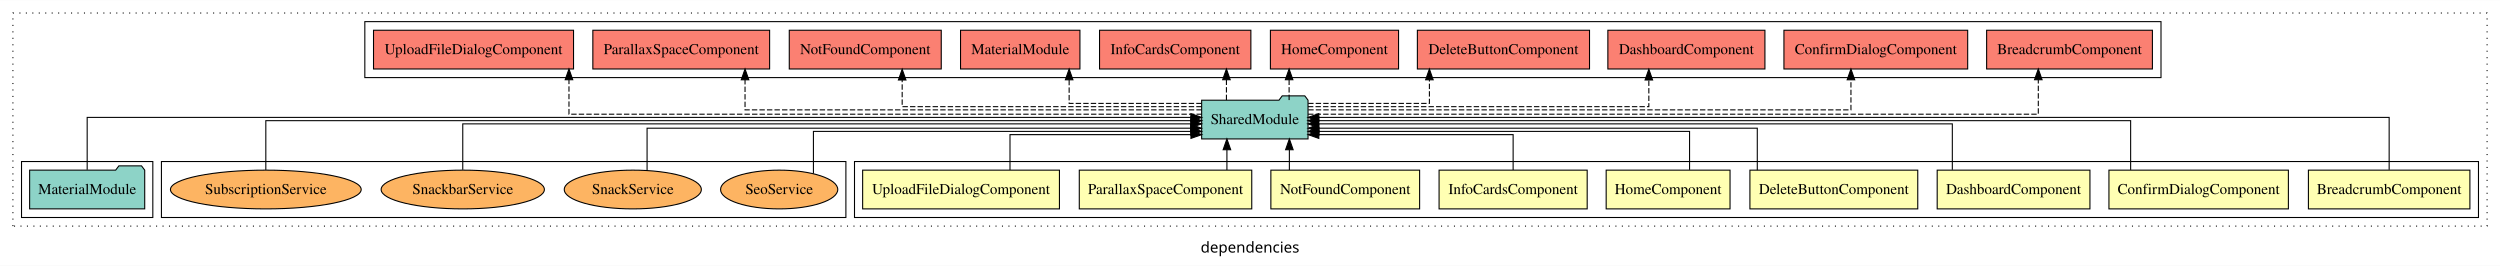
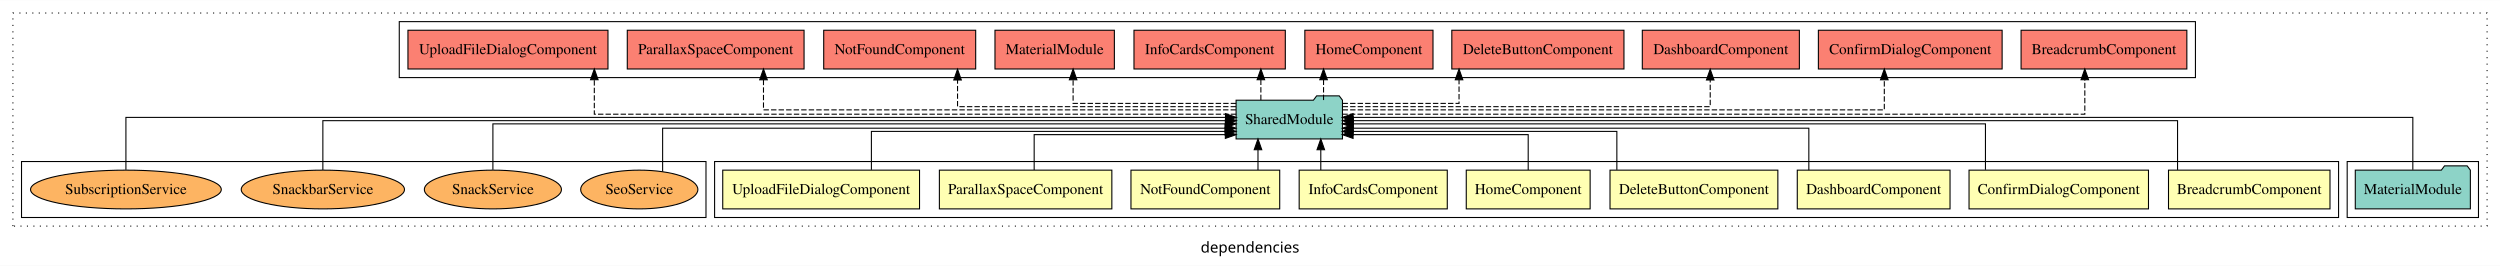
<svg xmlns="http://www.w3.org/2000/svg" width="2323pt" height="247pt" viewBox="0.00 0.00 2323.00 246.80">
  <g id="graph0" class="graph" transform="scale(1 1) rotate(0) translate(4 242.8)">
    <polygon fill="white" stroke="transparent" points="-4,4 -4,-242.8 2319,-242.8 2319,4 -4,4" />
    <text text-anchor="middle" x="1157.5" y="-8.2" font-family="sans-serif" font-size="14.00">dependencies</text>
    <g id="clust1" class="cluster">
      <polygon fill="none" stroke="black" stroke-dasharray="1,5" points="8,-32.8 8,-230.8 2307,-230.8 2307,-32.8 8,-32.8" />
    </g>
+     <g id="clust12" class="cluster">
+       <polygon fill="none" stroke="black" points="2177,-40.8 2177,-92.8 2299,-92.8 2299,-40.8 2177,-40.8" />
+     </g>
    <g id="clust2" class="cluster">
-       <polygon fill="none" stroke="black" points="790,-40.8 790,-92.8 2299,-92.8 2299,-40.8 790,-40.8" />
+       <polygon fill="none" stroke="black" points="660,-40.8 660,-92.8 2169,-92.8 2169,-40.8 660,-40.8" />
+     </g>
+     <g id="clust13" class="cluster">
+       <polygon fill="none" stroke="black" points="367,-170.8 367,-222.8 2036,-222.8 2036,-170.8 367,-170.8" />
    </g>
    <g id="clust15" class="cluster">
-       <polygon fill="none" stroke="black" points="146,-40.8 146,-92.8 782,-92.8 782,-40.8 146,-40.8" />
-     </g>
-     <g id="clust12" class="cluster">
-       <polygon fill="none" stroke="black" points="16,-40.8 16,-92.8 138,-92.8 138,-40.8 16,-40.8" />
-     </g>
-     <g id="clust13" class="cluster">
-       <polygon fill="none" stroke="black" points="335,-170.8 335,-222.8 2004,-222.8 2004,-170.8 335,-170.8" />
+       <polygon fill="none" stroke="black" points="16,-40.8 16,-92.8 652,-92.8 652,-40.8 16,-40.8" />
    </g>
    <g id="node1" class="node">
-       <polygon fill="#ffffb3" stroke="black" points="2291.03,-84.8 2140.97,-84.8 2140.97,-48.8 2291.03,-48.8 2291.03,-84.8" />
-       <text text-anchor="middle" x="2216" y="-62.6" font-family="Times,serif" font-size="14.00">BreadcrumbComponent</text>
+       <polygon fill="#ffffb3" stroke="black" points="2161.03,-84.8 2010.97,-84.8 2010.97,-48.8 2161.03,-48.8 2161.03,-84.8" />
+       <text text-anchor="middle" x="2086" y="-62.6" font-family="Times,serif" font-size="14.00">BreadcrumbComponent</text>
    </g>
    <g id="node10" class="node">
-       <polygon fill="#8dd3c7" stroke="black" points="1211.42,-149.8 1208.42,-153.8 1187.42,-153.8 1184.42,-149.8 1112.58,-149.8 1112.58,-113.8 1211.42,-113.8 1211.42,-149.8" />
-       <text text-anchor="middle" x="1162" y="-127.6" font-family="Times,serif" font-size="14.00">SharedModule</text>
+       <polygon fill="#8dd3c7" stroke="black" points="1243.42,-149.8 1240.42,-153.8 1219.42,-153.8 1216.42,-149.8 1144.58,-149.8 1144.58,-113.8 1243.42,-113.8 1243.42,-149.8" />
+       <text text-anchor="middle" x="1194" y="-127.6" font-family="Times,serif" font-size="14.00">SharedModule</text>
    </g>
    <g id="edge1" class="edge">
-       <path fill="none" stroke="black" d="M2216,-85.11C2216,-104.95 2216,-133.8 2216,-133.8 2216,-133.8 1221.42,-133.8 1221.42,-133.8" />
-       <polygon fill="black" stroke="black" points="1221.42,-130.3 1211.42,-133.8 1221.42,-137.3 1221.42,-130.3" />
+       <path fill="none" stroke="black" d="M2019.38,-84.97C2019.38,-103.89 2019.38,-130.8 2019.38,-130.8 2019.38,-130.8 1253.47,-130.8 1253.47,-130.8" />
+       <polygon fill="black" stroke="black" points="1253.47,-127.3 1243.47,-130.8 1253.47,-134.3 1253.47,-127.3" />
    </g>
    <g id="node2" class="node">
-       <polygon fill="#ffffb3" stroke="black" points="2122.37,-84.8 1955.63,-84.8 1955.63,-48.8 2122.37,-48.8 2122.37,-84.8" />
-       <text text-anchor="middle" x="2039" y="-62.6" font-family="Times,serif" font-size="14.00">ConfirmDialogComponent</text>
+       <polygon fill="#ffffb3" stroke="black" points="1992.37,-84.8 1825.63,-84.8 1825.63,-48.8 1992.37,-48.8 1992.37,-84.8" />
+       <text text-anchor="middle" x="1909" y="-62.6" font-family="Times,serif" font-size="14.00">ConfirmDialogComponent</text>
    </g>
    <g id="edge2" class="edge">
-       <path fill="none" stroke="black" d="M1975.79,-84.97C1975.79,-103.89 1975.79,-130.8 1975.79,-130.8 1975.79,-130.8 1221.38,-130.8 1221.38,-130.8" />
-       <polygon fill="black" stroke="black" points="1221.38,-127.3 1211.38,-130.8 1221.38,-134.3 1221.38,-127.3" />
+       <path fill="none" stroke="black" d="M1840.88,-85.1C1840.88,-103.07 1840.88,-127.8 1840.88,-127.8 1840.88,-127.8 1253.42,-127.8 1253.42,-127.8" />
+       <polygon fill="black" stroke="black" points="1253.42,-124.3 1243.42,-127.8 1253.42,-131.3 1253.42,-124.3" />
    </g>
    <g id="node3" class="node">
-       <polygon fill="#ffffb3" stroke="black" points="1937.97,-84.8 1796.03,-84.8 1796.03,-48.8 1937.97,-48.8 1937.97,-84.8" />
-       <text text-anchor="middle" x="1867" y="-62.6" font-family="Times,serif" font-size="14.00">DashboardComponent</text>
+       <polygon fill="#ffffb3" stroke="black" points="1807.97,-84.8 1666.03,-84.8 1666.03,-48.8 1807.97,-48.8 1807.97,-84.8" />
+       <text text-anchor="middle" x="1737" y="-62.6" font-family="Times,serif" font-size="14.00">DashboardComponent</text>
    </g>
    <g id="edge3" class="edge">
-       <path fill="none" stroke="black" d="M1810.1,-85.1C1810.1,-103.07 1810.1,-127.8 1810.1,-127.8 1810.1,-127.8 1221.24,-127.8 1221.24,-127.8" />
-       <polygon fill="black" stroke="black" points="1221.24,-124.3 1211.24,-127.8 1221.24,-131.3 1221.24,-124.3" />
+       <path fill="none" stroke="black" d="M1676.77,-84.84C1676.77,-101.53 1676.77,-123.8 1676.77,-123.8 1676.77,-123.8 1253.4,-123.8 1253.4,-123.8" />
+       <polygon fill="black" stroke="black" points="1253.4,-120.3 1243.4,-123.8 1253.4,-127.3 1253.4,-120.3" />
    </g>
    <g id="node4" class="node">
-       <polygon fill="#ffffb3" stroke="black" points="1777.98,-84.8 1622.02,-84.8 1622.02,-48.8 1777.98,-48.8 1777.98,-84.8" />
-       <text text-anchor="middle" x="1700" y="-62.6" font-family="Times,serif" font-size="14.00">DeleteButtonComponent</text>
+       <polygon fill="#ffffb3" stroke="black" points="1647.98,-84.8 1492.02,-84.8 1492.02,-48.8 1647.98,-48.8 1647.98,-84.8" />
+       <text text-anchor="middle" x="1570" y="-62.6" font-family="Times,serif" font-size="14.00">DeleteButtonComponent</text>
    </g>
    <g id="edge4" class="edge">
-       <path fill="none" stroke="black" d="M1628.87,-84.84C1628.87,-101.53 1628.87,-123.8 1628.87,-123.8 1628.87,-123.8 1221.52,-123.8 1221.52,-123.8" />
-       <polygon fill="black" stroke="black" points="1221.52,-120.3 1211.52,-123.8 1221.52,-127.3 1221.52,-120.3" />
+       <path fill="none" stroke="black" d="M1498.38,-85.08C1498.38,-100.75 1498.38,-120.8 1498.38,-120.8 1498.38,-120.8 1253.24,-120.8 1253.24,-120.8" />
+       <polygon fill="black" stroke="black" points="1253.24,-117.3 1243.24,-120.8 1253.24,-124.3 1253.24,-117.3" />
    </g>
    <g id="node5" class="node">
-       <polygon fill="#ffffb3" stroke="black" points="1603.55,-84.8 1488.45,-84.8 1488.45,-48.8 1603.55,-48.8 1603.55,-84.8" />
-       <text text-anchor="middle" x="1546" y="-62.6" font-family="Times,serif" font-size="14.00">HomeComponent</text>
+       <polygon fill="#ffffb3" stroke="black" points="1473.55,-84.8 1358.45,-84.8 1358.45,-48.8 1473.55,-48.8 1473.55,-84.8" />
+       <text text-anchor="middle" x="1416" y="-62.6" font-family="Times,serif" font-size="14.00">HomeComponent</text>
    </g>
    <g id="edge5" class="edge">
-       <path fill="none" stroke="black" d="M1565.94,-85.08C1565.94,-100.75 1565.94,-120.8 1565.94,-120.8 1565.94,-120.8 1221.53,-120.8 1221.53,-120.8" />
-       <polygon fill="black" stroke="black" points="1221.53,-117.3 1211.53,-120.8 1221.53,-124.3 1221.53,-117.3" />
+       <path fill="none" stroke="black" d="M1416,-84.92C1416,-99.58 1416,-117.8 1416,-117.8 1416,-117.8 1253.27,-117.8 1253.27,-117.8" />
+       <polygon fill="black" stroke="black" points="1253.27,-114.3 1243.27,-117.8 1253.27,-121.3 1253.27,-114.3" />
    </g>
    <g id="node6" class="node">
-       <polygon fill="#ffffb3" stroke="black" points="1470.81,-84.8 1333.19,-84.8 1333.19,-48.8 1470.81,-48.8 1470.81,-84.8" />
-       <text text-anchor="middle" x="1402" y="-62.6" font-family="Times,serif" font-size="14.00">InfoCardsComponent</text>
+       <polygon fill="#ffffb3" stroke="black" points="1340.81,-84.8 1203.19,-84.8 1203.19,-48.8 1340.81,-48.8 1340.81,-84.8" />
+       <text text-anchor="middle" x="1272" y="-62.6" font-family="Times,serif" font-size="14.00">InfoCardsComponent</text>
    </g>
    <g id="edge6" class="edge">
-       <path fill="none" stroke="black" d="M1402,-84.92C1402,-99.58 1402,-117.8 1402,-117.8 1402,-117.8 1221.44,-117.8 1221.44,-117.8" />
-       <polygon fill="black" stroke="black" points="1221.44,-114.3 1211.44,-117.8 1221.44,-121.3 1221.44,-114.3" />
+       <path fill="none" stroke="black" d="M1223.28,-84.91C1223.28,-84.91 1223.28,-103.79 1223.28,-103.79" />
+       <polygon fill="black" stroke="black" points="1219.78,-103.79 1223.28,-113.79 1226.78,-103.79 1219.78,-103.79" />
    </g>
    <g id="node7" class="node">
-       <polygon fill="#ffffb3" stroke="black" points="1315.11,-84.8 1176.89,-84.8 1176.89,-48.8 1315.11,-48.8 1315.11,-84.8" />
-       <text text-anchor="middle" x="1246" y="-62.6" font-family="Times,serif" font-size="14.00">NotFoundComponent</text>
+       <polygon fill="#ffffb3" stroke="black" points="1185.11,-84.8 1046.89,-84.8 1046.89,-48.8 1185.11,-48.8 1185.11,-84.8" />
+       <text text-anchor="middle" x="1116" y="-62.6" font-family="Times,serif" font-size="14.00">NotFoundComponent</text>
    </g>
    <g id="edge7" class="edge">
-       <path fill="none" stroke="black" d="M1194.08,-84.91C1194.08,-84.91 1194.08,-103.79 1194.08,-103.79" />
-       <polygon fill="black" stroke="black" points="1190.58,-103.79 1194.08,-113.79 1197.58,-103.79 1190.58,-103.79" />
+       <path fill="none" stroke="black" d="M1164.92,-84.91C1164.92,-84.91 1164.92,-103.79 1164.92,-103.79" />
+       <polygon fill="black" stroke="black" points="1161.42,-103.79 1164.92,-113.79 1168.42,-103.79 1161.42,-103.79" />
    </g>
    <g id="node8" class="node">
-       <polygon fill="#ffffb3" stroke="black" points="1159.13,-84.8 998.87,-84.8 998.87,-48.8 1159.13,-48.8 1159.13,-84.8" />
-       <text text-anchor="middle" x="1079" y="-62.6" font-family="Times,serif" font-size="14.00">ParallaxSpaceComponent</text>
+       <polygon fill="#ffffb3" stroke="black" points="1029.13,-84.8 868.87,-84.8 868.87,-48.8 1029.13,-48.8 1029.13,-84.8" />
+       <text text-anchor="middle" x="949" y="-62.6" font-family="Times,serif" font-size="14.00">ParallaxSpaceComponent</text>
    </g>
    <g id="edge8" class="edge">
-       <path fill="none" stroke="black" d="M1136.05,-84.91C1136.05,-84.91 1136.05,-103.79 1136.05,-103.79" />
-       <polygon fill="black" stroke="black" points="1132.55,-103.79 1136.05,-113.79 1139.55,-103.79 1132.55,-103.79" />
+       <path fill="none" stroke="black" d="M956.95,-84.92C956.95,-99.58 956.95,-117.8 956.95,-117.8 956.95,-117.8 1134.59,-117.8 1134.59,-117.8" />
+       <polygon fill="black" stroke="black" points="1134.59,-121.3 1144.59,-117.8 1134.59,-114.3 1134.59,-121.3" />
    </g>
    <g id="node9" class="node">
-       <polygon fill="#ffffb3" stroke="black" points="980.43,-84.8 797.57,-84.8 797.57,-48.8 980.43,-48.8 980.43,-84.8" />
-       <text text-anchor="middle" x="889" y="-62.6" font-family="Times,serif" font-size="14.00">UploadFileDialogComponent</text>
+       <polygon fill="#ffffb3" stroke="black" points="850.43,-84.8 667.57,-84.8 667.57,-48.8 850.43,-48.8 850.43,-84.8" />
+       <text text-anchor="middle" x="759" y="-62.6" font-family="Times,serif" font-size="14.00">UploadFileDialogComponent</text>
    </g>
    <g id="edge9" class="edge">
-       <path fill="none" stroke="black" d="M934.49,-84.92C934.49,-99.58 934.49,-117.8 934.49,-117.8 934.49,-117.8 1102.63,-117.8 1102.63,-117.8" />
-       <polygon fill="black" stroke="black" points="1102.63,-121.3 1112.63,-117.8 1102.63,-114.3 1102.63,-121.3" />
+       <path fill="none" stroke="black" d="M805.7,-85.08C805.7,-100.75 805.7,-120.8 805.7,-120.8 805.7,-120.8 1134.43,-120.8 1134.43,-120.8" />
+       <polygon fill="black" stroke="black" points="1134.43,-124.3 1144.43,-120.8 1134.43,-117.3 1134.43,-124.3" />
    </g>
    <g id="node12" class="node">
-       <polygon fill="#fb8072" stroke="black" points="1996.02,-214.8 1841.98,-214.8 1841.98,-178.8 1996.02,-178.8 1996.02,-214.8" />
-       <text text-anchor="middle" x="1919" y="-192.6" font-family="Times,serif" font-size="14.00">BreadcrumbComponent </text>
+       <polygon fill="#fb8072" stroke="black" points="2028.02,-214.8 1873.98,-214.8 1873.98,-178.8 2028.02,-178.8 2028.02,-214.8" />
+       <text text-anchor="middle" x="1951" y="-192.6" font-family="Times,serif" font-size="14.00">BreadcrumbComponent </text>
    </g>
    <g id="edge11" class="edge">
-       <path fill="none" stroke="black" stroke-dasharray="5,2" d="M1211.47,-136.8C1375.32,-136.8 1889.99,-136.8 1889.99,-136.8 1889.99,-136.8 1889.99,-168.8 1889.99,-168.8" />
-       <polygon fill="black" stroke="black" points="1886.49,-168.8 1889.99,-178.8 1893.49,-168.8 1886.49,-168.8" />
+       <path fill="none" stroke="black" stroke-dasharray="5,2" d="M1243.36,-136.8C1408.78,-136.8 1933.21,-136.8 1933.21,-136.8 1933.21,-136.8 1933.21,-168.8 1933.21,-168.8" />
+       <polygon fill="black" stroke="black" points="1929.71,-168.8 1933.21,-178.8 1936.71,-168.8 1929.71,-168.8" />
    </g>
    <g id="node13" class="node">
-       <polygon fill="#fb8072" stroke="black" points="1824.37,-214.8 1653.63,-214.8 1653.63,-178.8 1824.37,-178.8 1824.37,-214.8" />
-       <text text-anchor="middle" x="1739" y="-192.6" font-family="Times,serif" font-size="14.00">ConfirmDialogComponent </text>
+       <polygon fill="#fb8072" stroke="black" points="1856.37,-214.8 1685.63,-214.8 1685.63,-178.8 1856.37,-178.8 1856.37,-214.8" />
+       <text text-anchor="middle" x="1771" y="-192.6" font-family="Times,serif" font-size="14.00">ConfirmDialogComponent </text>
    </g>
    <g id="edge12" class="edge">
-       <path fill="none" stroke="black" stroke-dasharray="5,2" d="M1211.64,-140.8C1347.6,-140.8 1715.9,-140.8 1715.9,-140.8 1715.9,-140.8 1715.9,-168.77 1715.9,-168.77" />
-       <polygon fill="black" stroke="black" points="1712.4,-168.77 1715.9,-178.77 1719.4,-168.77 1712.4,-168.77" />
+       <path fill="none" stroke="black" stroke-dasharray="5,2" d="M1243.55,-140.8C1379.26,-140.8 1746.9,-140.8 1746.9,-140.8 1746.9,-140.8 1746.9,-168.77 1746.9,-168.77" />
+       <polygon fill="black" stroke="black" points="1743.4,-168.77 1746.9,-178.77 1750.4,-168.77 1743.4,-168.77" />
    </g>
    <g id="node14" class="node">
-       <polygon fill="#fb8072" stroke="black" points="1635.97,-214.8 1490.03,-214.8 1490.03,-178.8 1635.97,-178.8 1635.97,-214.8" />
-       <text text-anchor="middle" x="1563" y="-192.6" font-family="Times,serif" font-size="14.00">DashboardComponent </text>
+       <polygon fill="#fb8072" stroke="black" points="1667.97,-214.8 1522.03,-214.8 1522.03,-178.8 1667.97,-178.8 1667.97,-214.8" />
+       <text text-anchor="middle" x="1595" y="-192.6" font-family="Times,serif" font-size="14.00">DashboardComponent </text>
    </g>
    <g id="edge13" class="edge">
-       <path fill="none" stroke="black" stroke-dasharray="5,2" d="M1211.37,-143.8C1311.3,-143.8 1528.1,-143.8 1528.1,-143.8 1528.1,-143.8 1528.1,-168.56 1528.1,-168.56" />
-       <polygon fill="black" stroke="black" points="1524.6,-168.56 1528.1,-178.56 1531.6,-168.56 1524.6,-168.56" />
+       <path fill="none" stroke="black" stroke-dasharray="5,2" d="M1243.54,-143.8C1348.78,-143.8 1585.13,-143.8 1585.13,-143.8 1585.13,-143.8 1585.13,-168.56 1585.13,-168.56" />
+       <polygon fill="black" stroke="black" points="1581.63,-168.56 1585.13,-178.56 1588.63,-168.56 1581.63,-168.56" />
    </g>
    <g id="node15" class="node">
-       <polygon fill="#fb8072" stroke="black" points="1472.98,-214.8 1313.02,-214.8 1313.02,-178.8 1472.98,-178.8 1472.98,-214.8" />
-       <text text-anchor="middle" x="1393" y="-192.6" font-family="Times,serif" font-size="14.00">DeleteButtonComponent </text>
+       <polygon fill="#fb8072" stroke="black" points="1504.98,-214.8 1345.02,-214.8 1345.02,-178.8 1504.98,-178.8 1504.98,-214.8" />
+       <text text-anchor="middle" x="1425" y="-192.6" font-family="Times,serif" font-size="14.00">DeleteButtonComponent </text>
    </g>
    <g id="edge14" class="edge">
-       <path fill="none" stroke="black" stroke-dasharray="5,2" d="M1211.55,-146.8C1259.25,-146.8 1324.2,-146.8 1324.2,-146.8 1324.2,-146.8 1324.2,-168.75 1324.2,-168.75" />
-       <polygon fill="black" stroke="black" points="1320.7,-168.75 1324.2,-178.75 1327.7,-168.75 1320.7,-168.75" />
+       <path fill="none" stroke="black" stroke-dasharray="5,2" d="M1243.48,-146.8C1289.74,-146.8 1351.74,-146.8 1351.74,-146.8 1351.74,-146.8 1351.74,-168.75 1351.74,-168.75" />
+       <polygon fill="black" stroke="black" points="1348.24,-168.75 1351.74,-178.75 1355.24,-168.75 1348.24,-168.75" />
    </g>
    <g id="node16" class="node">
-       <polygon fill="#fb8072" stroke="black" points="1295.54,-214.8 1176.46,-214.8 1176.46,-178.8 1295.54,-178.8 1295.54,-214.8" />
-       <text text-anchor="middle" x="1236" y="-192.6" font-family="Times,serif" font-size="14.00">HomeComponent </text>
+       <polygon fill="#fb8072" stroke="black" points="1327.54,-214.8 1208.46,-214.8 1208.46,-178.8 1327.54,-178.8 1327.54,-214.8" />
+       <text text-anchor="middle" x="1268" y="-192.6" font-family="Times,serif" font-size="14.00">HomeComponent </text>
    </g>
    <g id="edge15" class="edge">
-       <path fill="none" stroke="black" stroke-dasharray="5,2" d="M1193.84,-149.91C1193.84,-149.91 1193.84,-168.79 1193.84,-168.79" />
-       <polygon fill="black" stroke="black" points="1190.34,-168.79 1193.84,-178.79 1197.34,-168.79 1190.34,-168.79" />
+       <path fill="none" stroke="black" stroke-dasharray="5,2" d="M1225.84,-149.91C1225.84,-149.91 1225.84,-168.79 1225.84,-168.79" />
+       <polygon fill="black" stroke="black" points="1222.34,-168.79 1225.84,-178.79 1229.34,-168.79 1222.34,-168.79" />
    </g>
    <g id="node17" class="node">
-       <polygon fill="#fb8072" stroke="black" points="1158.31,-214.8 1017.69,-214.8 1017.69,-178.8 1158.31,-178.8 1158.31,-214.8" />
-       <text text-anchor="middle" x="1088" y="-192.6" font-family="Times,serif" font-size="14.00">InfoCardsComponent </text>
+       <polygon fill="#fb8072" stroke="black" points="1190.31,-214.8 1049.69,-214.8 1049.69,-178.8 1190.31,-178.8 1190.31,-214.8" />
+       <text text-anchor="middle" x="1120" y="-192.6" font-family="Times,serif" font-size="14.00">InfoCardsComponent </text>
    </g>
    <g id="edge16" class="edge">
-       <path fill="none" stroke="black" stroke-dasharray="5,2" d="M1135.6,-149.91C1135.6,-149.91 1135.6,-168.79 1135.6,-168.79" />
-       <polygon fill="black" stroke="black" points="1132.1,-168.79 1135.6,-178.79 1139.1,-168.79 1132.1,-168.79" />
+       <path fill="none" stroke="black" stroke-dasharray="5,2" d="M1167.6,-149.91C1167.6,-149.91 1167.6,-168.79 1167.6,-168.79" />
+       <polygon fill="black" stroke="black" points="1164.1,-168.79 1167.6,-178.79 1171.1,-168.79 1164.1,-168.79" />
    </g>
    <g id="node18" class="node">
-       <polygon fill="#fb8072" stroke="black" points="999.47,-214.8 888.53,-214.8 888.53,-178.8 999.47,-178.8 999.47,-214.8" />
-       <text text-anchor="middle" x="944" y="-192.6" font-family="Times,serif" font-size="14.00">MaterialModule </text>
+       <polygon fill="#fb8072" stroke="black" points="1031.47,-214.8 920.53,-214.8 920.53,-178.8 1031.47,-178.8 1031.47,-214.8" />
+       <text text-anchor="middle" x="976" y="-192.6" font-family="Times,serif" font-size="14.00">MaterialModule </text>
    </g>
    <g id="edge17" class="edge">
-       <path fill="none" stroke="black" stroke-dasharray="5,2" d="M1112.55,-146.8C1061.57,-146.8 989.45,-146.8 989.45,-146.8 989.45,-146.8 989.45,-168.75 989.45,-168.75" />
-       <polygon fill="black" stroke="black" points="985.95,-168.75 989.45,-178.75 992.95,-168.75 985.95,-168.75" />
+       <path fill="none" stroke="black" stroke-dasharray="5,2" d="M1144.6,-146.8C1085.13,-146.8 993.13,-146.8 993.13,-146.8 993.13,-146.8 993.13,-168.75 993.13,-168.75" />
+       <polygon fill="black" stroke="black" points="989.63,-168.75 993.13,-178.75 996.63,-168.75 989.63,-168.75" />
    </g>
    <g id="node19" class="node">
-       <polygon fill="#fb8072" stroke="black" points="870.61,-214.8 729.39,-214.8 729.39,-178.8 870.61,-178.8 870.61,-214.8" />
-       <text text-anchor="middle" x="800" y="-192.6" font-family="Times,serif" font-size="14.00">NotFoundComponent </text>
+       <polygon fill="#fb8072" stroke="black" points="902.61,-214.8 761.39,-214.8 761.39,-178.8 902.61,-178.8 902.61,-214.8" />
+       <text text-anchor="middle" x="832" y="-192.6" font-family="Times,serif" font-size="14.00">NotFoundComponent </text>
    </g>
    <g id="edge18" class="edge">
-       <path fill="none" stroke="black" stroke-dasharray="5,2" d="M1112.58,-143.8C1021.04,-143.8 834.3,-143.8 834.3,-143.8 834.3,-143.8 834.3,-168.56 834.3,-168.56" />
-       <polygon fill="black" stroke="black" points="830.8,-168.56 834.3,-178.56 837.8,-168.56 830.8,-168.56" />
+       <path fill="none" stroke="black" stroke-dasharray="5,2" d="M1144.47,-143.8C1057.34,-143.8 885.75,-143.8 885.75,-143.8 885.75,-143.8 885.75,-168.56 885.75,-168.56" />
+       <polygon fill="black" stroke="black" points="882.25,-168.56 885.75,-178.56 889.25,-168.56 882.25,-168.56" />
    </g>
    <g id="node20" class="node">
-       <polygon fill="#fb8072" stroke="black" points="711.13,-214.8 546.87,-214.8 546.87,-178.8 711.13,-178.8 711.13,-214.8" />
-       <text text-anchor="middle" x="629" y="-192.6" font-family="Times,serif" font-size="14.00">ParallaxSpaceComponent </text>
+       <polygon fill="#fb8072" stroke="black" points="743.13,-214.8 578.87,-214.8 578.87,-178.8 743.13,-178.8 743.13,-214.8" />
+       <text text-anchor="middle" x="661" y="-192.6" font-family="Times,serif" font-size="14.00">ParallaxSpaceComponent </text>
    </g>
    <g id="edge19" class="edge">
-       <path fill="none" stroke="black" stroke-dasharray="5,2" d="M1112.65,-140.8C991.32,-140.8 688.29,-140.8 688.29,-140.8 688.29,-140.8 688.29,-168.77 688.29,-168.77" />
-       <polygon fill="black" stroke="black" points="684.79,-168.77 688.29,-178.77 691.79,-168.77 684.79,-168.77" />
+       <path fill="none" stroke="black" stroke-dasharray="5,2" d="M1144.46,-140.8C1020.25,-140.8 705.43,-140.8 705.43,-140.8 705.43,-140.8 705.43,-168.77 705.43,-168.77" />
+       <polygon fill="black" stroke="black" points="701.93,-168.77 705.43,-178.77 708.93,-168.77 701.93,-168.77" />
    </g>
    <g id="node21" class="node">
-       <polygon fill="#fb8072" stroke="black" points="528.93,-214.8 343.07,-214.8 343.07,-178.8 528.93,-178.8 528.93,-214.8" />
-       <text text-anchor="middle" x="436" y="-192.6" font-family="Times,serif" font-size="14.00">UploadFileDialogComponent </text>
+       <polygon fill="#fb8072" stroke="black" points="560.93,-214.8 375.07,-214.8 375.07,-178.8 560.93,-178.8 560.93,-214.8" />
+       <text text-anchor="middle" x="468" y="-192.6" font-family="Times,serif" font-size="14.00">UploadFileDialogComponent </text>
    </g>
    <g id="edge20" class="edge">
-       <path fill="none" stroke="black" stroke-dasharray="5,2" d="M1112.79,-136.8C963.3,-136.8 524.69,-136.8 524.69,-136.8 524.69,-136.8 524.69,-168.8 524.69,-168.8" />
-       <polygon fill="black" stroke="black" points="521.19,-168.8 524.69,-178.8 528.19,-168.8 521.19,-168.8" />
+       <path fill="none" stroke="black" stroke-dasharray="5,2" d="M1144.67,-136.8C993.71,-136.8 548.24,-136.8 548.24,-136.8 548.24,-136.8 548.24,-168.8 548.24,-168.8" />
+       <polygon fill="black" stroke="black" points="544.74,-168.8 548.24,-178.8 551.74,-168.8 544.74,-168.8" />
    </g>
    <g id="node11" class="node">
-       <polygon fill="#8dd3c7" stroke="black" points="130.47,-84.8 127.47,-88.8 106.47,-88.8 103.47,-84.8 23.53,-84.8 23.53,-48.8 130.47,-48.8 130.47,-84.8" />
-       <text text-anchor="middle" x="77" y="-62.6" font-family="Times,serif" font-size="14.00">MaterialModule</text>
+       <polygon fill="#8dd3c7" stroke="black" points="2291.47,-84.8 2288.47,-88.8 2267.47,-88.8 2264.47,-84.8 2184.53,-84.8 2184.53,-48.8 2291.47,-48.8 2291.47,-84.8" />
+       <text text-anchor="middle" x="2238" y="-62.6" font-family="Times,serif" font-size="14.00">MaterialModule</text>
    </g>
    <g id="edge10" class="edge">
-       <path fill="none" stroke="black" d="M77,-85.11C77,-104.95 77,-133.8 77,-133.8 77,-133.8 1102.56,-133.8 1102.56,-133.8" />
-       <polygon fill="black" stroke="black" points="1102.56,-137.3 1112.56,-133.8 1102.56,-130.3 1102.56,-137.3" />
+       <path fill="none" stroke="black" d="M2238,-85.11C2238,-104.95 2238,-133.8 2238,-133.8 2238,-133.8 1253.3,-133.8 1253.3,-133.8" />
+       <polygon fill="black" stroke="black" points="1253.3,-130.3 1243.3,-133.8 1253.3,-137.3 1253.3,-130.3" />
    </g>
    <g id="node22" class="node">
-       <ellipse fill="#fdb462" stroke="black" cx="720" cy="-66.8" rx="54.45" ry="18" />
-       <text text-anchor="middle" x="720" y="-62.6" font-family="Times,serif" font-size="14.00">SeoService</text>
+       <ellipse fill="#fdb462" stroke="black" cx="590" cy="-66.8" rx="54.45" ry="18" />
+       <text text-anchor="middle" x="590" y="-62.6" font-family="Times,serif" font-size="14.00">SeoService</text>
    </g>
    <g id="edge21" class="edge">
-       <path fill="none" stroke="black" d="M751.83,-81.56C751.83,-97.54 751.83,-120.8 751.83,-120.8 751.83,-120.8 1102.52,-120.8 1102.52,-120.8" />
-       <polygon fill="black" stroke="black" points="1102.52,-124.3 1112.52,-120.8 1102.52,-117.3 1102.52,-124.3" />
+       <path fill="none" stroke="black" d="M611.71,-83.59C611.71,-100.41 611.71,-123.8 611.71,-123.8 611.71,-123.8 1134.35,-123.8 1134.35,-123.8" />
+       <polygon fill="black" stroke="black" points="1134.35,-127.3 1144.35,-123.8 1134.35,-120.3 1134.35,-127.3" />
    </g>
    <g id="node23" class="node">
-       <ellipse fill="#fdb462" stroke="black" cx="584" cy="-66.8" rx="63.68" ry="18" />
-       <text text-anchor="middle" x="584" y="-62.6" font-family="Times,serif" font-size="14.00">SnackService</text>
+       <ellipse fill="#fdb462" stroke="black" cx="454" cy="-66.8" rx="63.68" ry="18" />
+       <text text-anchor="middle" x="454" y="-62.6" font-family="Times,serif" font-size="14.00">SnackService</text>
    </g>
    <g id="edge22" class="edge">
-       <path fill="none" stroke="black" d="M597.26,-84.52C597.26,-101.26 597.26,-123.8 597.26,-123.8 597.26,-123.8 1102.38,-123.8 1102.38,-123.8" />
-       <polygon fill="black" stroke="black" points="1102.38,-127.3 1112.38,-123.8 1102.38,-120.3 1102.38,-127.3" />
+       <path fill="none" stroke="black" d="M454,-85.1C454,-103.07 454,-127.8 454,-127.8 454,-127.8 1134.59,-127.8 1134.59,-127.8" />
+       <polygon fill="black" stroke="black" points="1134.59,-131.3 1144.59,-127.8 1134.59,-124.3 1134.59,-131.3" />
    </g>
    <g id="node24" class="node">
-       <ellipse fill="#fdb462" stroke="black" cx="426" cy="-66.8" rx="75.84" ry="18" />
-       <text text-anchor="middle" x="426" y="-62.6" font-family="Times,serif" font-size="14.00">SnackbarService</text>
+       <ellipse fill="#fdb462" stroke="black" cx="296" cy="-66.8" rx="75.84" ry="18" />
+       <text text-anchor="middle" x="296" y="-62.6" font-family="Times,serif" font-size="14.00">SnackbarService</text>
    </g>
    <g id="edge23" class="edge">
-       <path fill="none" stroke="black" d="M426,-85.1C426,-103.07 426,-127.8 426,-127.8 426,-127.8 1102.57,-127.8 1102.57,-127.8" />
-       <polygon fill="black" stroke="black" points="1102.57,-131.3 1112.57,-127.8 1102.57,-124.3 1102.57,-131.3" />
+       <path fill="none" stroke="black" d="M296,-84.97C296,-103.89 296,-130.8 296,-130.8 296,-130.8 1134.76,-130.8 1134.76,-130.8" />
+       <polygon fill="black" stroke="black" points="1134.76,-134.3 1144.76,-130.8 1134.76,-127.3 1134.76,-134.3" />
    </g>
    <g id="node25" class="node">
-       <ellipse fill="#fdb462" stroke="black" cx="243" cy="-66.8" rx="88.62" ry="18" />
-       <text text-anchor="middle" x="243" y="-62.6" font-family="Times,serif" font-size="14.00">SubscriptionService</text>
+       <ellipse fill="#fdb462" stroke="black" cx="113" cy="-66.8" rx="88.62" ry="18" />
+       <text text-anchor="middle" x="113" y="-62.6" font-family="Times,serif" font-size="14.00">SubscriptionService</text>
    </g>
    <g id="edge24" class="edge">
-       <path fill="none" stroke="black" d="M243,-84.97C243,-103.89 243,-130.8 243,-130.8 243,-130.8 1102.59,-130.8 1102.59,-130.8" />
-       <polygon fill="black" stroke="black" points="1102.59,-134.3 1112.59,-130.8 1102.59,-127.3 1102.59,-134.3" />
+       <path fill="none" stroke="black" d="M113,-85.11C113,-104.95 113,-133.8 113,-133.8 113,-133.8 1134.74,-133.8 1134.74,-133.8" />
+       <polygon fill="black" stroke="black" points="1134.74,-137.3 1144.74,-133.8 1134.74,-130.3 1134.74,-137.3" />
    </g>
  </g>
</svg>
